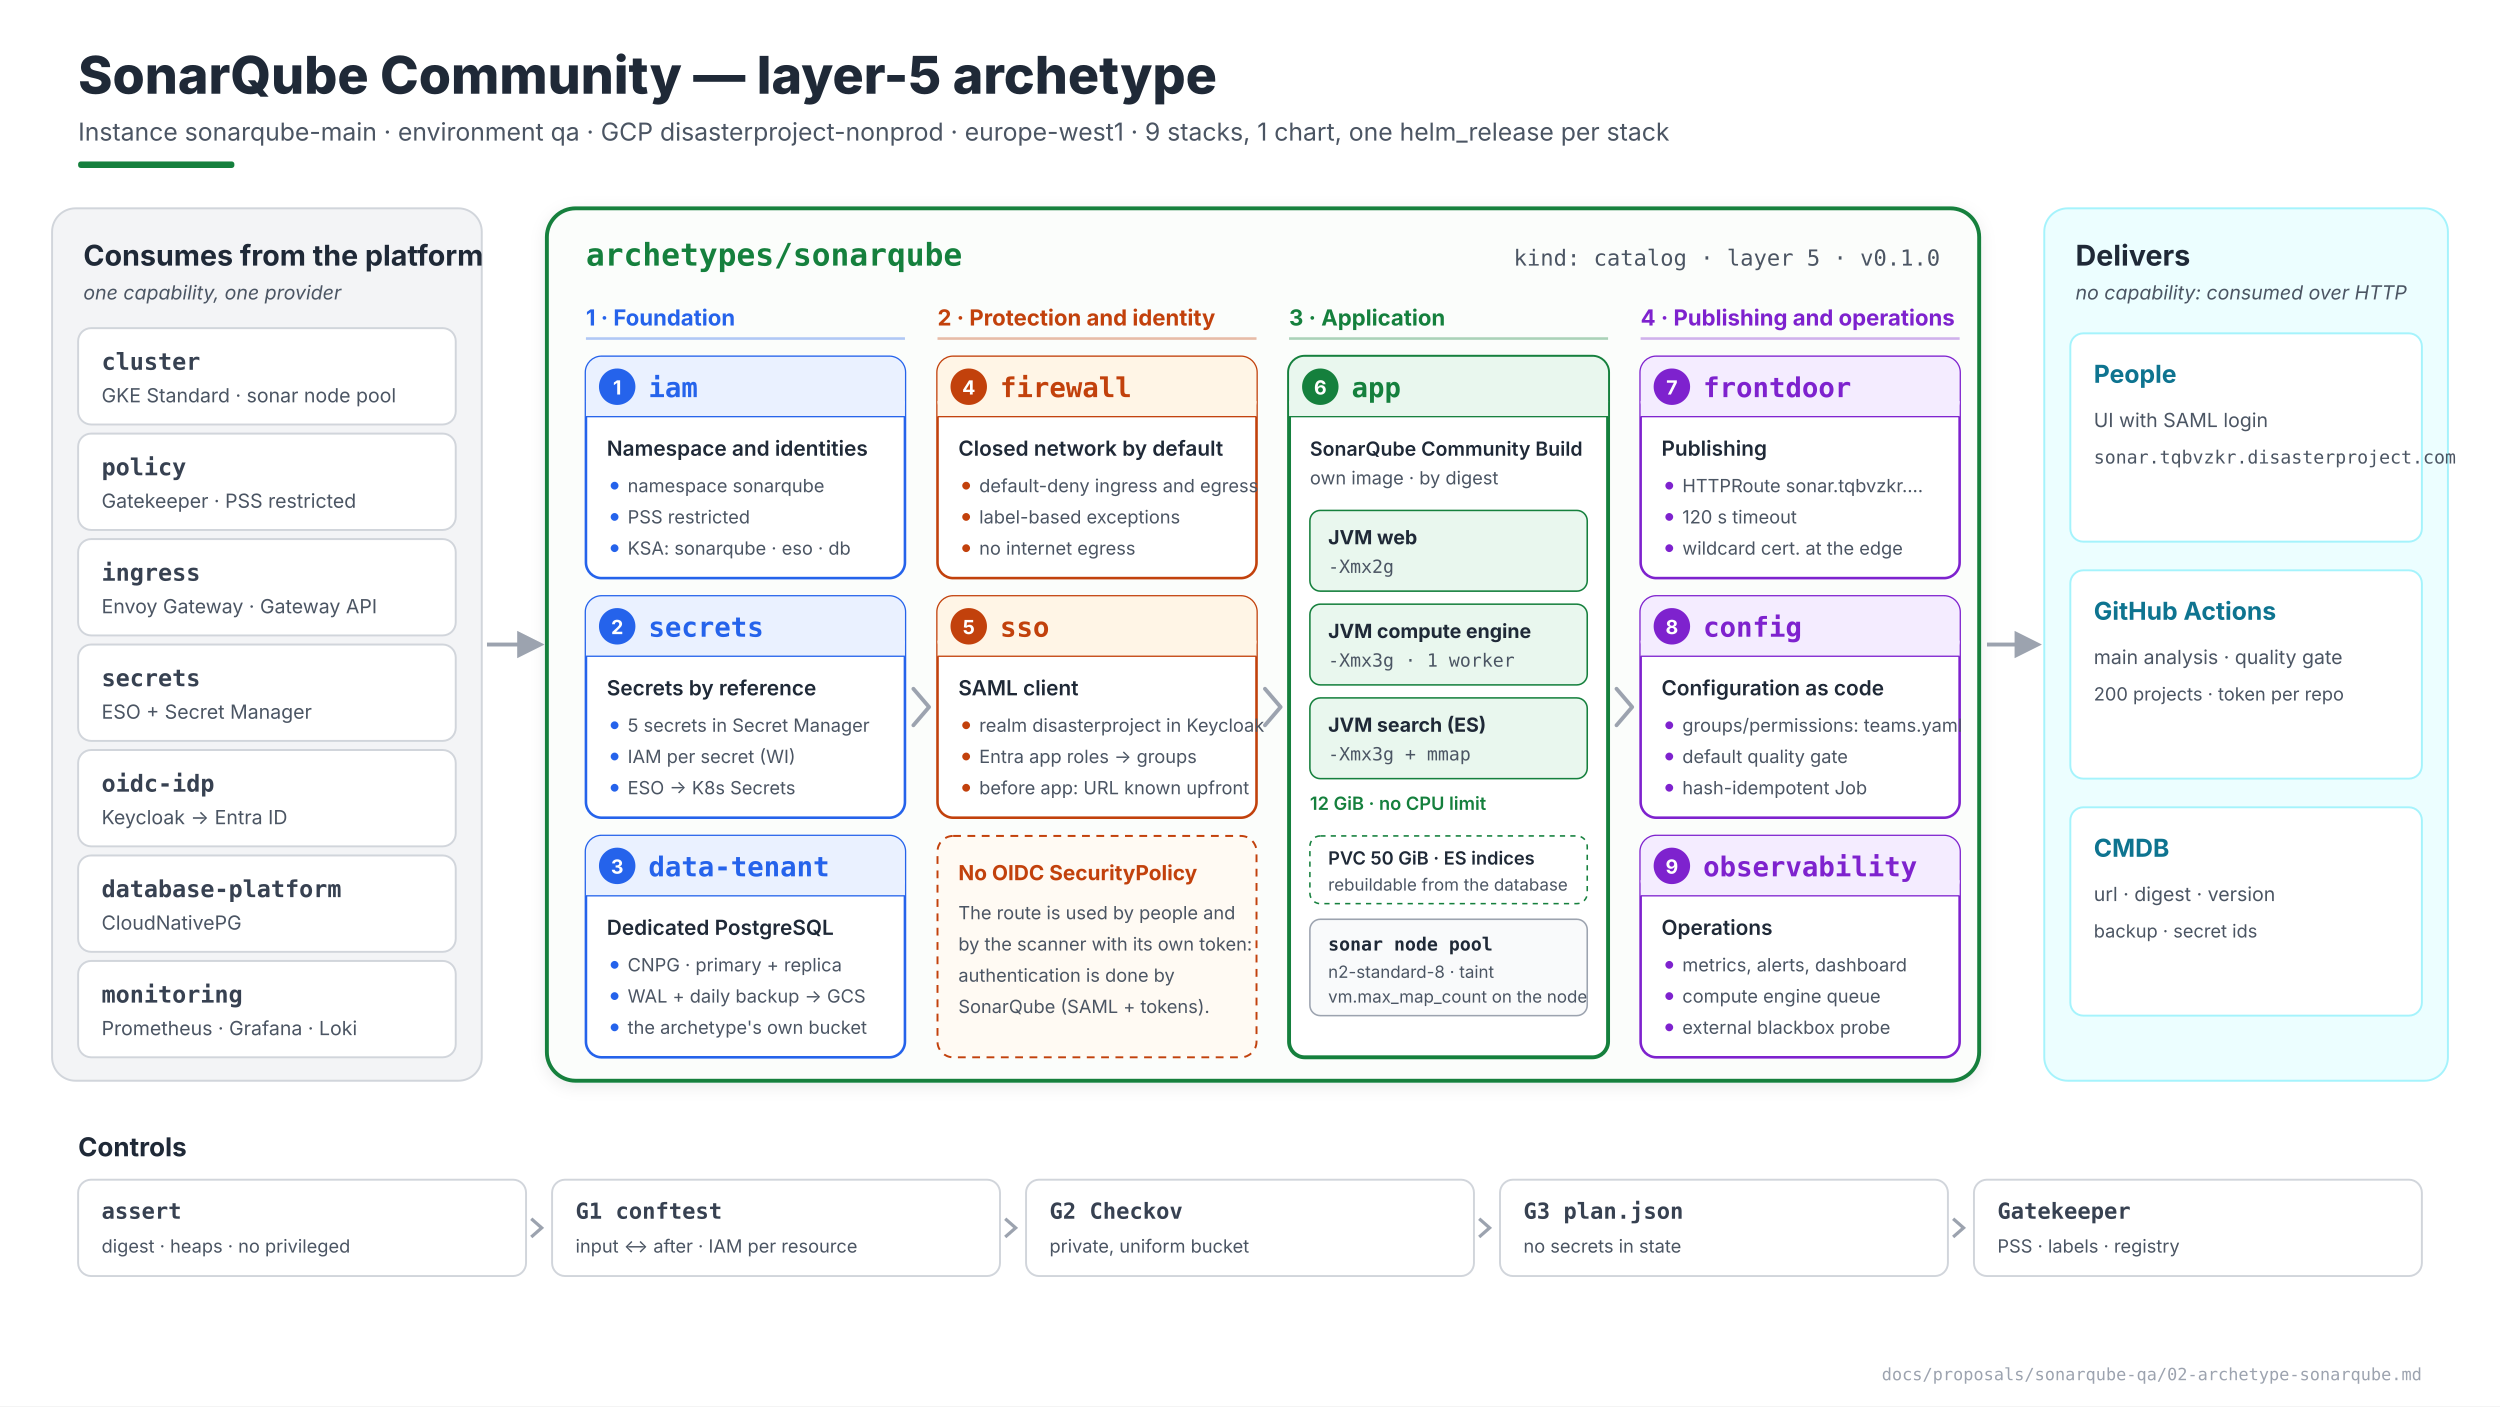
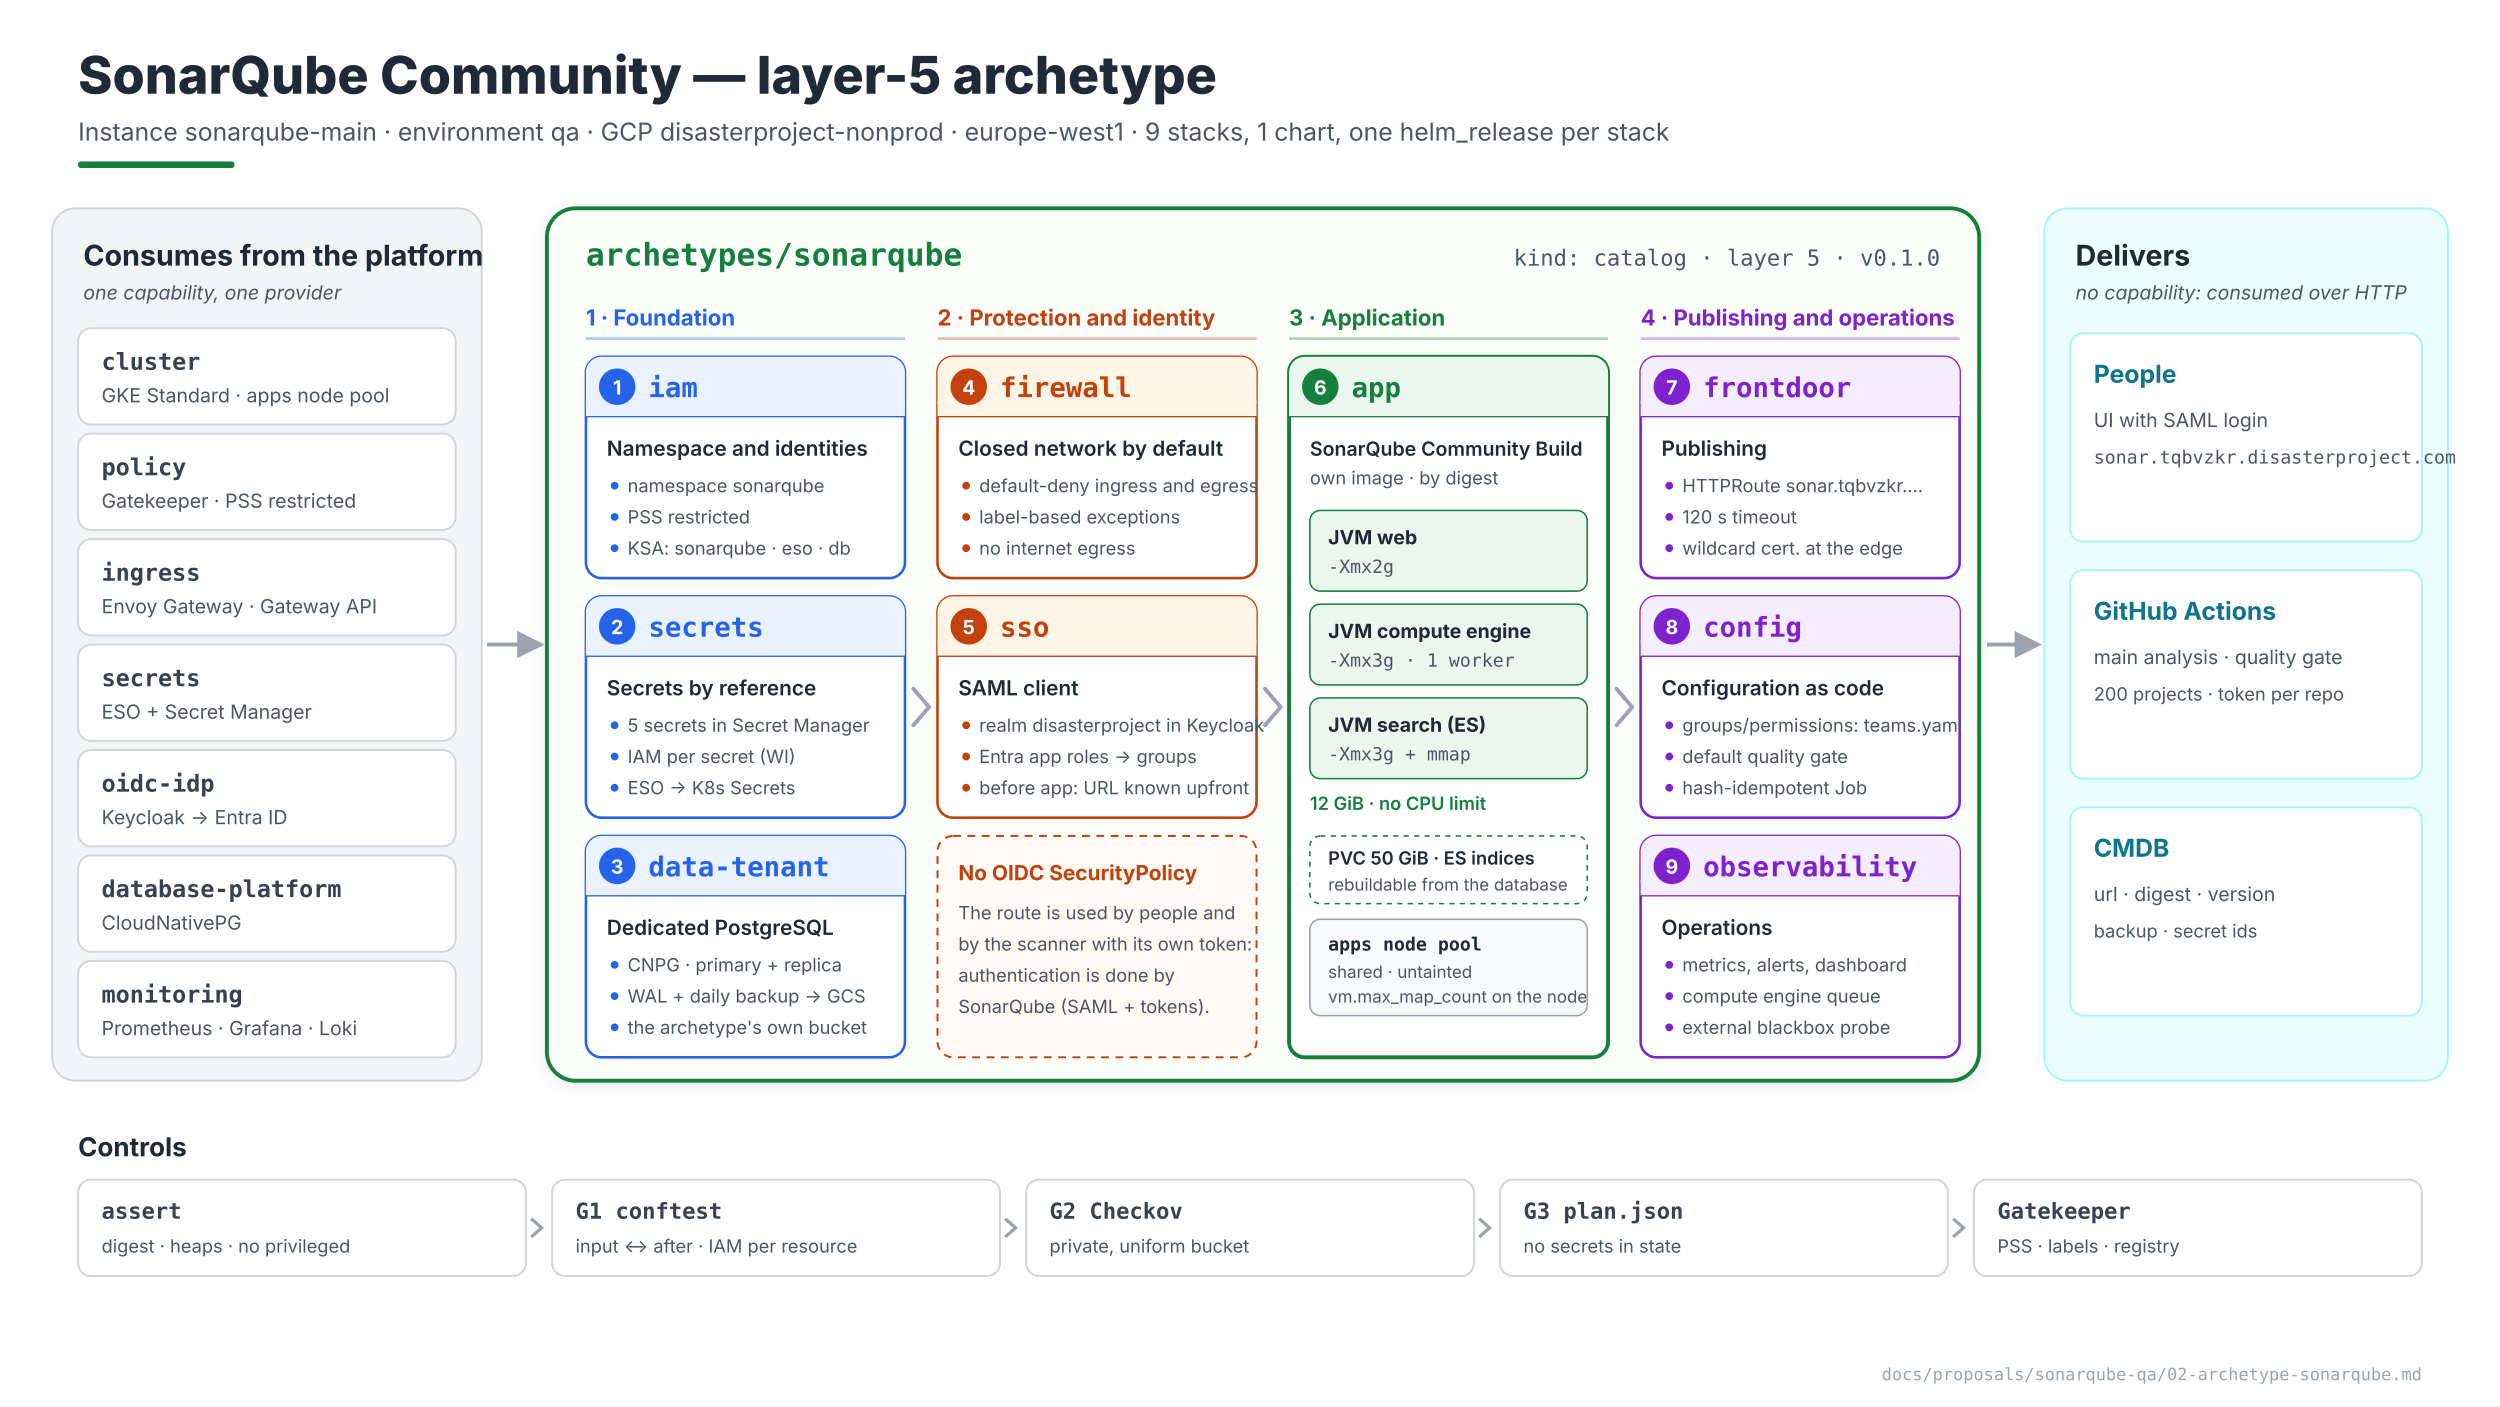
<svg xmlns="http://www.w3.org/2000/svg" viewBox="0 0 1920 1080" width="1920" height="1080" role="img" aria-label="sonarqube archetype: blocks and stacks">
  <defs>
    <marker id="ah" viewBox="0 0 10 10" refX="8" refY="5" markerWidth="7" markerHeight="7" orient="auto-start-reverse">
      <path d="M0,0 L10,5 L0,10 z" fill="#9ca3af" />
    </marker>
    <filter id="sh" x="-5%" y="-5%" width="110%" height="115%">
      <feDropShadow dx="0" dy="3" stdDeviation="6" flood-color="#111827" flood-opacity="0.08" />
    </filter>
  </defs>
  <rect width="1920" height="1080" fill="#ffffff" />
  <text x="60" y="72" font-family="'Inter','Segoe UI','Helvetica Neue',Arial,sans-serif" font-size="40" font-weight="800" fill="#1f2937" text-anchor="start">SonarQube Community — layer-5 archetype</text>
  <text x="60" y="108" font-family="'Inter','Segoe UI','Helvetica Neue',Arial,sans-serif" font-size="19" font-weight="400" fill="#4b5563" text-anchor="start">Instance sonarqube-main · environment qa · GCP disasterproject-nonprod · europe-west1 · 9 stacks, 1 chart, one helm_release per stack</text>
  <rect x="60" y="124" width="120" height="5" rx="2" fill="#15803d" />
  <rect x="40" y="160" width="330" height="670" rx="18" fill="#f3f4f6" stroke="#d1d5db" stroke-width="1.5" />
  <text x="64" y="204" font-family="'Inter','Segoe UI','Helvetica Neue',Arial,sans-serif" font-size="22" font-weight="700" fill="#1f2937" text-anchor="start">Consumes from the platform</text>
  <text x="64" y="230" font-family="'Inter','Segoe UI','Helvetica Neue',Arial,sans-serif" font-size="15" font-weight="400" fill="#4b5563" text-anchor="start" font-style="italic">one capability, one provider</text>
  <rect x="60" y="252" width="290" height="74" rx="10" fill="#ffffff" stroke="#d1d5db" stroke-width="1.5" />
  <text x="78" y="284" font-family="'JetBrains Mono','SFMono-Regular',Consolas,monospace" font-size="18" font-weight="700" fill="#374151" text-anchor="start">cluster</text>
-   <text x="78" y="309" font-family="'Inter','Segoe UI','Helvetica Neue',Arial,sans-serif" font-size="15" font-weight="400" fill="#4b5563" text-anchor="start">GKE Standard · sonar node pool</text>
+   <text x="78" y="309" font-family="'Inter','Segoe UI','Helvetica Neue',Arial,sans-serif" font-size="15" font-weight="400" fill="#4b5563" text-anchor="start">GKE Standard · apps node pool</text>
  <rect x="60" y="333" width="290" height="74" rx="10" fill="#ffffff" stroke="#d1d5db" stroke-width="1.5" />
  <text x="78" y="365" font-family="'JetBrains Mono','SFMono-Regular',Consolas,monospace" font-size="18" font-weight="700" fill="#374151" text-anchor="start">policy</text>
  <text x="78" y="390" font-family="'Inter','Segoe UI','Helvetica Neue',Arial,sans-serif" font-size="15" font-weight="400" fill="#4b5563" text-anchor="start">Gatekeeper · PSS restricted</text>
  <rect x="60" y="414" width="290" height="74" rx="10" fill="#ffffff" stroke="#d1d5db" stroke-width="1.5" />
  <text x="78" y="446" font-family="'JetBrains Mono','SFMono-Regular',Consolas,monospace" font-size="18" font-weight="700" fill="#374151" text-anchor="start">ingress</text>
  <text x="78" y="471" font-family="'Inter','Segoe UI','Helvetica Neue',Arial,sans-serif" font-size="15" font-weight="400" fill="#4b5563" text-anchor="start">Envoy Gateway · Gateway API</text>
  <rect x="60" y="495" width="290" height="74" rx="10" fill="#ffffff" stroke="#d1d5db" stroke-width="1.5" />
  <text x="78" y="527" font-family="'JetBrains Mono','SFMono-Regular',Consolas,monospace" font-size="18" font-weight="700" fill="#374151" text-anchor="start">secrets</text>
  <text x="78" y="552" font-family="'Inter','Segoe UI','Helvetica Neue',Arial,sans-serif" font-size="15" font-weight="400" fill="#4b5563" text-anchor="start">ESO + Secret Manager</text>
  <rect x="60" y="576" width="290" height="74" rx="10" fill="#ffffff" stroke="#d1d5db" stroke-width="1.5" />
  <text x="78" y="608" font-family="'JetBrains Mono','SFMono-Regular',Consolas,monospace" font-size="18" font-weight="700" fill="#374151" text-anchor="start">oidc-idp</text>
  <text x="78" y="633" font-family="'Inter','Segoe UI','Helvetica Neue',Arial,sans-serif" font-size="15" font-weight="400" fill="#4b5563" text-anchor="start">Keycloak → Entra ID</text>
  <rect x="60" y="657" width="290" height="74" rx="10" fill="#ffffff" stroke="#d1d5db" stroke-width="1.5" />
  <text x="78" y="689" font-family="'JetBrains Mono','SFMono-Regular',Consolas,monospace" font-size="18" font-weight="700" fill="#374151" text-anchor="start">database-platform</text>
  <text x="78" y="714" font-family="'Inter','Segoe UI','Helvetica Neue',Arial,sans-serif" font-size="15" font-weight="400" fill="#4b5563" text-anchor="start">CloudNativePG</text>
  <rect x="60" y="738" width="290" height="74" rx="10" fill="#ffffff" stroke="#d1d5db" stroke-width="1.5" />
  <text x="78" y="770" font-family="'JetBrains Mono','SFMono-Regular',Consolas,monospace" font-size="18" font-weight="700" fill="#374151" text-anchor="start">monitoring</text>
  <text x="78" y="795" font-family="'Inter','Segoe UI','Helvetica Neue',Arial,sans-serif" font-size="15" font-weight="400" fill="#4b5563" text-anchor="start">Prometheus · Grafana · Loki</text>
  <g filter="url(#sh)">
    <rect x="420" y="160" width="1100" height="670" rx="22" fill="#fbfdfb" stroke="#15803d" stroke-width="3" />
  </g>
  <text x="450" y="204" font-family="'JetBrains Mono','SFMono-Regular',Consolas,monospace" font-size="24" font-weight="800" fill="#15803d" text-anchor="start">archetypes/sonarqube</text>
  <text x="1490" y="204" font-family="'JetBrains Mono','SFMono-Regular',Consolas,monospace" font-size="17" font-weight="500" fill="#4b5563" text-anchor="end">kind: catalog · layer 5 · v0.1.0</text>
  <text x="450" y="250" font-family="'Inter','Segoe UI','Helvetica Neue',Arial,sans-serif" font-size="17" font-weight="700" fill="#2563eb" text-anchor="start">1 · Foundation</text>
  <line x1="450" y1="260" x2="695" y2="260" stroke="#2563eb" stroke-width="2" opacity="0.35" />
  <text x="720" y="250" font-family="'Inter','Segoe UI','Helvetica Neue',Arial,sans-serif" font-size="17" font-weight="700" fill="#c2410c" text-anchor="start">2 · Protection and identity</text>
  <line x1="720" y1="260" x2="965" y2="260" stroke="#c2410c" stroke-width="2" opacity="0.35" />
  <text x="990" y="250" font-family="'Inter','Segoe UI','Helvetica Neue',Arial,sans-serif" font-size="17" font-weight="700" fill="#15803d" text-anchor="start">3 · Application</text>
  <line x1="990" y1="260" x2="1235" y2="260" stroke="#15803d" stroke-width="2" opacity="0.35" />
  <text x="1260" y="250" font-family="'Inter','Segoe UI','Helvetica Neue',Arial,sans-serif" font-size="17" font-weight="700" fill="#7e22ce" text-anchor="start">4 · Publishing and operations</text>
  <line x1="1260" y1="260" x2="1505" y2="260" stroke="#7e22ce" stroke-width="2" opacity="0.35" />
  <rect x="450" y="274" width="245" height="170" rx="12" fill="#ffffff" stroke="#2563eb" stroke-width="2" />
  <rect x="450" y="274" width="245" height="46" rx="12" fill="#eaf1ff" />
  <rect x="450" y="308" width="245" height="12" fill="#eaf1ff" />
  <line x1="450" y1="320" x2="695" y2="320" stroke="#2563eb" stroke-width="1" />
  <circle cx="474" cy="297" r="14" fill="#2563eb" />
  <text x="474" y="303" font-family="'Inter','Segoe UI','Helvetica Neue',Arial,sans-serif" font-size="15" font-weight="700" fill="#ffffff" text-anchor="middle">1</text>
  <text x="498" y="305" font-family="'JetBrains Mono','SFMono-Regular',Consolas,monospace" font-size="21" font-weight="700" fill="#2563eb" text-anchor="start">iam</text>
  <text x="466" y="350" font-family="'Inter','Segoe UI','Helvetica Neue',Arial,sans-serif" font-size="16" font-weight="600" fill="#1f2937" text-anchor="start">Namespace and identities</text>
  <circle cx="472" cy="373" r="3" fill="#2563eb" />
  <text x="482" y="378" font-family="'Inter','Segoe UI','Helvetica Neue',Arial,sans-serif" font-size="14" font-weight="400" fill="#4b5563" text-anchor="start">namespace sonarqube</text>
  <circle cx="472" cy="397" r="3" fill="#2563eb" />
  <text x="482" y="402" font-family="'Inter','Segoe UI','Helvetica Neue',Arial,sans-serif" font-size="14" font-weight="400" fill="#4b5563" text-anchor="start">PSS restricted</text>
  <circle cx="472" cy="421" r="3" fill="#2563eb" />
  <text x="482" y="426" font-family="'Inter','Segoe UI','Helvetica Neue',Arial,sans-serif" font-size="14" font-weight="400" fill="#4b5563" text-anchor="start">KSA: sonarqube · eso · db</text>
  <rect x="450" y="458" width="245" height="170" rx="12" fill="#ffffff" stroke="#2563eb" stroke-width="2" />
  <rect x="450" y="458" width="245" height="46" rx="12" fill="#eaf1ff" />
  <rect x="450" y="492" width="245" height="12" fill="#eaf1ff" />
  <line x1="450" y1="504" x2="695" y2="504" stroke="#2563eb" stroke-width="1" />
  <circle cx="474" cy="481" r="14" fill="#2563eb" />
  <text x="474" y="487" font-family="'Inter','Segoe UI','Helvetica Neue',Arial,sans-serif" font-size="15" font-weight="700" fill="#ffffff" text-anchor="middle">2</text>
  <text x="498" y="489" font-family="'JetBrains Mono','SFMono-Regular',Consolas,monospace" font-size="21" font-weight="700" fill="#2563eb" text-anchor="start">secrets</text>
  <text x="466" y="534" font-family="'Inter','Segoe UI','Helvetica Neue',Arial,sans-serif" font-size="16" font-weight="600" fill="#1f2937" text-anchor="start">Secrets by reference</text>
  <circle cx="472" cy="557" r="3" fill="#2563eb" />
  <text x="482" y="562" font-family="'Inter','Segoe UI','Helvetica Neue',Arial,sans-serif" font-size="14" font-weight="400" fill="#4b5563" text-anchor="start">5 secrets in Secret Manager</text>
  <circle cx="472" cy="581" r="3" fill="#2563eb" />
  <text x="482" y="586" font-family="'Inter','Segoe UI','Helvetica Neue',Arial,sans-serif" font-size="14" font-weight="400" fill="#4b5563" text-anchor="start">IAM per secret (WI)</text>
  <circle cx="472" cy="605" r="3" fill="#2563eb" />
  <text x="482" y="610" font-family="'Inter','Segoe UI','Helvetica Neue',Arial,sans-serif" font-size="14" font-weight="400" fill="#4b5563" text-anchor="start">ESO → K8s Secrets</text>
  <rect x="450" y="642" width="245" height="170" rx="12" fill="#ffffff" stroke="#2563eb" stroke-width="2" />
  <rect x="450" y="642" width="245" height="46" rx="12" fill="#eaf1ff" />
  <rect x="450" y="676" width="245" height="12" fill="#eaf1ff" />
  <line x1="450" y1="688" x2="695" y2="688" stroke="#2563eb" stroke-width="1" />
  <circle cx="474" cy="665" r="14" fill="#2563eb" />
  <text x="474" y="671" font-family="'Inter','Segoe UI','Helvetica Neue',Arial,sans-serif" font-size="15" font-weight="700" fill="#ffffff" text-anchor="middle">3</text>
  <text x="498" y="673" font-family="'JetBrains Mono','SFMono-Regular',Consolas,monospace" font-size="21" font-weight="700" fill="#2563eb" text-anchor="start">data-tenant</text>
  <text x="466" y="718" font-family="'Inter','Segoe UI','Helvetica Neue',Arial,sans-serif" font-size="16" font-weight="600" fill="#1f2937" text-anchor="start">Dedicated PostgreSQL</text>
  <circle cx="472" cy="741" r="3" fill="#2563eb" />
  <text x="482" y="746" font-family="'Inter','Segoe UI','Helvetica Neue',Arial,sans-serif" font-size="14" font-weight="400" fill="#4b5563" text-anchor="start">CNPG · primary + replica</text>
  <circle cx="472" cy="765" r="3" fill="#2563eb" />
  <text x="482" y="770" font-family="'Inter','Segoe UI','Helvetica Neue',Arial,sans-serif" font-size="14" font-weight="400" fill="#4b5563" text-anchor="start">WAL + daily backup → GCS</text>
  <circle cx="472" cy="789" r="3" fill="#2563eb" />
  <text x="482" y="794" font-family="'Inter','Segoe UI','Helvetica Neue',Arial,sans-serif" font-size="14" font-weight="400" fill="#4b5563" text-anchor="start">the archetype's own bucket</text>
  <rect x="720" y="274" width="245" height="170" rx="12" fill="#ffffff" stroke="#c2410c" stroke-width="2" />
  <rect x="720" y="274" width="245" height="46" rx="12" fill="#fff5e6" />
  <rect x="720" y="308" width="245" height="12" fill="#fff5e6" />
  <line x1="720" y1="320" x2="965" y2="320" stroke="#c2410c" stroke-width="1" />
  <circle cx="744" cy="297" r="14" fill="#c2410c" />
  <text x="744" y="303" font-family="'Inter','Segoe UI','Helvetica Neue',Arial,sans-serif" font-size="15" font-weight="700" fill="#ffffff" text-anchor="middle">4</text>
  <text x="768" y="305" font-family="'JetBrains Mono','SFMono-Regular',Consolas,monospace" font-size="21" font-weight="700" fill="#c2410c" text-anchor="start">firewall</text>
  <text x="736" y="350" font-family="'Inter','Segoe UI','Helvetica Neue',Arial,sans-serif" font-size="16" font-weight="600" fill="#1f2937" text-anchor="start">Closed network by default</text>
  <circle cx="742" cy="373" r="3" fill="#c2410c" />
  <text x="752" y="378" font-family="'Inter','Segoe UI','Helvetica Neue',Arial,sans-serif" font-size="14" font-weight="400" fill="#4b5563" text-anchor="start">default-deny ingress and egress</text>
  <circle cx="742" cy="397" r="3" fill="#c2410c" />
  <text x="752" y="402" font-family="'Inter','Segoe UI','Helvetica Neue',Arial,sans-serif" font-size="14" font-weight="400" fill="#4b5563" text-anchor="start">label-based exceptions</text>
  <circle cx="742" cy="421" r="3" fill="#c2410c" />
  <text x="752" y="426" font-family="'Inter','Segoe UI','Helvetica Neue',Arial,sans-serif" font-size="14" font-weight="400" fill="#4b5563" text-anchor="start">no internet egress</text>
  <rect x="720" y="458" width="245" height="170" rx="12" fill="#ffffff" stroke="#c2410c" stroke-width="2" />
  <rect x="720" y="458" width="245" height="46" rx="12" fill="#fff5e6" />
  <rect x="720" y="492" width="245" height="12" fill="#fff5e6" />
  <line x1="720" y1="504" x2="965" y2="504" stroke="#c2410c" stroke-width="1" />
  <circle cx="744" cy="481" r="14" fill="#c2410c" />
  <text x="744" y="487" font-family="'Inter','Segoe UI','Helvetica Neue',Arial,sans-serif" font-size="15" font-weight="700" fill="#ffffff" text-anchor="middle">5</text>
  <text x="768" y="489" font-family="'JetBrains Mono','SFMono-Regular',Consolas,monospace" font-size="21" font-weight="700" fill="#c2410c" text-anchor="start">sso</text>
  <text x="736" y="534" font-family="'Inter','Segoe UI','Helvetica Neue',Arial,sans-serif" font-size="16" font-weight="600" fill="#1f2937" text-anchor="start">SAML client</text>
  <circle cx="742" cy="557" r="3" fill="#c2410c" />
  <text x="752" y="562" font-family="'Inter','Segoe UI','Helvetica Neue',Arial,sans-serif" font-size="14" font-weight="400" fill="#4b5563" text-anchor="start">realm disasterproject in Keycloak</text>
  <circle cx="742" cy="581" r="3" fill="#c2410c" />
  <text x="752" y="586" font-family="'Inter','Segoe UI','Helvetica Neue',Arial,sans-serif" font-size="14" font-weight="400" fill="#4b5563" text-anchor="start">Entra app roles → groups</text>
  <circle cx="742" cy="605" r="3" fill="#c2410c" />
  <text x="752" y="610" font-family="'Inter','Segoe UI','Helvetica Neue',Arial,sans-serif" font-size="14" font-weight="400" fill="#4b5563" text-anchor="start">before app: URL known upfront</text>
  <rect x="720" y="642" width="245" height="170" rx="12" fill="#fffaf3" stroke="#c2410c" stroke-width="1.5" stroke-dasharray="6 5" />
  <text x="736" y="676" font-family="'Inter','Segoe UI','Helvetica Neue',Arial,sans-serif" font-size="16" font-weight="700" fill="#c2410c" text-anchor="start">No OIDC SecurityPolicy</text>
  <text x="736" y="706" font-family="'Inter','Segoe UI','Helvetica Neue',Arial,sans-serif" font-size="14" font-weight="400" fill="#4b5563" text-anchor="start">The route is used by people and</text>
  <text x="736" y="730" font-family="'Inter','Segoe UI','Helvetica Neue',Arial,sans-serif" font-size="14" font-weight="400" fill="#4b5563" text-anchor="start">by the scanner with its own token:</text>
  <text x="736" y="754" font-family="'Inter','Segoe UI','Helvetica Neue',Arial,sans-serif" font-size="14" font-weight="400" fill="#4b5563" text-anchor="start">authentication is done by</text>
  <text x="736" y="778" font-family="'Inter','Segoe UI','Helvetica Neue',Arial,sans-serif" font-size="14" font-weight="400" fill="#4b5563" text-anchor="start">SonarQube (SAML + tokens).</text>
  <rect x="990" y="274" width="245" height="538" rx="12" fill="#ffffff" stroke="#15803d" stroke-width="3" />
  <rect x="990" y="274" width="245" height="46" rx="12" fill="#e9f7ee" />
  <rect x="990" y="308" width="245" height="12" fill="#e9f7ee" />
  <line x1="990" y1="320" x2="1235" y2="320" stroke="#15803d" />
  <circle cx="1014" cy="297" r="14" fill="#15803d" />
  <text x="1014" y="303" font-family="'Inter','Segoe UI','Helvetica Neue',Arial,sans-serif" font-size="15" font-weight="700" fill="#ffffff" text-anchor="middle">6</text>
  <text x="1038" y="305" font-family="'JetBrains Mono','SFMono-Regular',Consolas,monospace" font-size="21" font-weight="700" fill="#15803d" text-anchor="start">app</text>
  <text x="1006" y="350" font-family="'Inter','Segoe UI','Helvetica Neue',Arial,sans-serif" font-size="15" font-weight="600" fill="#1f2937" text-anchor="start">SonarQube Community Build</text>
  <text x="1006" y="372" font-family="'Inter','Segoe UI','Helvetica Neue',Arial,sans-serif" font-size="14" font-weight="400" fill="#4b5563" text-anchor="start">own image · by digest</text>
  <rect x="1006" y="392" width="213" height="62" rx="8" fill="#e9f7ee" stroke="#15803d" stroke-width="1.2" />
  <text x="1020" y="418" font-family="'Inter','Segoe UI','Helvetica Neue',Arial,sans-serif" font-size="15" font-weight="700" fill="#1f2937" text-anchor="start">JVM web</text>
  <text x="1020" y="440" font-family="'JetBrains Mono','SFMono-Regular',Consolas,monospace" font-size="14" font-weight="400" fill="#4b5563" text-anchor="start">-Xmx2g</text>
  <rect x="1006" y="464" width="213" height="62" rx="8" fill="#e9f7ee" stroke="#15803d" stroke-width="1.2" />
  <text x="1020" y="490" font-family="'Inter','Segoe UI','Helvetica Neue',Arial,sans-serif" font-size="15" font-weight="700" fill="#1f2937" text-anchor="start">JVM compute engine</text>
  <text x="1020" y="512" font-family="'JetBrains Mono','SFMono-Regular',Consolas,monospace" font-size="14" font-weight="400" fill="#4b5563" text-anchor="start">-Xmx3g · 1 worker</text>
  <rect x="1006" y="536" width="213" height="62" rx="8" fill="#e9f7ee" stroke="#15803d" stroke-width="1.2" />
  <text x="1020" y="562" font-family="'Inter','Segoe UI','Helvetica Neue',Arial,sans-serif" font-size="15" font-weight="700" fill="#1f2937" text-anchor="start">JVM search (ES)</text>
  <text x="1020" y="584" font-family="'JetBrains Mono','SFMono-Regular',Consolas,monospace" font-size="14" font-weight="400" fill="#4b5563" text-anchor="start">-Xmx3g + mmap</text>
  <text x="1006" y="622" font-family="'Inter','Segoe UI','Helvetica Neue',Arial,sans-serif" font-size="14" font-weight="600" fill="#15803d" text-anchor="start">12 GiB · no CPU limit</text>
  <rect x="1006" y="642" width="213" height="52" rx="8" fill="#ffffff" stroke="#15803d" stroke-width="1.2" stroke-dasharray="4 4" />
  <text x="1020" y="664" font-family="'Inter','Segoe UI','Helvetica Neue',Arial,sans-serif" font-size="14" font-weight="600" fill="#1f2937" text-anchor="start">PVC 50 GiB · ES indices</text>
  <text x="1020" y="684" font-family="'Inter','Segoe UI','Helvetica Neue',Arial,sans-serif" font-size="13" font-weight="400" fill="#4b5563" text-anchor="start">rebuildable from the database</text>
  <rect x="1006" y="706" width="213" height="74" rx="8" fill="#f9fafb" stroke="#9ca3af" stroke-width="1.2" />
-   <text x="1020" y="730" font-family="'JetBrains Mono','SFMono-Regular',Consolas,monospace" font-size="14" font-weight="700" fill="#1f2937" text-anchor="start">sonar node pool</text>
-   <text x="1020" y="751" font-family="'Inter','Segoe UI','Helvetica Neue',Arial,sans-serif" font-size="13" font-weight="400" fill="#4b5563" text-anchor="start">n2-standard-8 · taint</text>
+   <text x="1020" y="730" font-family="'JetBrains Mono','SFMono-Regular',Consolas,monospace" font-size="14" font-weight="700" fill="#1f2937" text-anchor="start">apps node pool</text>
+   <text x="1020" y="751" font-family="'Inter','Segoe UI','Helvetica Neue',Arial,sans-serif" font-size="13" font-weight="400" fill="#4b5563" text-anchor="start">shared · untainted</text>
  <text x="1020" y="770" font-family="'Inter','Segoe UI','Helvetica Neue',Arial,sans-serif" font-size="13" font-weight="400" fill="#4b5563" text-anchor="start">vm.max_map_count on the node</text>
  <rect x="1260" y="274" width="245" height="170" rx="12" fill="#ffffff" stroke="#7e22ce" stroke-width="2" />
  <rect x="1260" y="274" width="245" height="46" rx="12" fill="#f4ecff" />
  <rect x="1260" y="308" width="245" height="12" fill="#f4ecff" />
  <line x1="1260" y1="320" x2="1505" y2="320" stroke="#7e22ce" stroke-width="1" />
  <circle cx="1284" cy="297" r="14" fill="#7e22ce" />
  <text x="1284" y="303" font-family="'Inter','Segoe UI','Helvetica Neue',Arial,sans-serif" font-size="15" font-weight="700" fill="#ffffff" text-anchor="middle">7</text>
  <text x="1308" y="305" font-family="'JetBrains Mono','SFMono-Regular',Consolas,monospace" font-size="21" font-weight="700" fill="#7e22ce" text-anchor="start">frontdoor</text>
  <text x="1276" y="350" font-family="'Inter','Segoe UI','Helvetica Neue',Arial,sans-serif" font-size="16" font-weight="600" fill="#1f2937" text-anchor="start">Publishing</text>
  <circle cx="1282" cy="373" r="3" fill="#7e22ce" />
  <text x="1292" y="378" font-family="'Inter','Segoe UI','Helvetica Neue',Arial,sans-serif" font-size="14" font-weight="400" fill="#4b5563" text-anchor="start">HTTPRoute sonar.tqbvzkr.…</text>
  <circle cx="1282" cy="397" r="3" fill="#7e22ce" />
  <text x="1292" y="402" font-family="'Inter','Segoe UI','Helvetica Neue',Arial,sans-serif" font-size="14" font-weight="400" fill="#4b5563" text-anchor="start">120 s timeout</text>
  <circle cx="1282" cy="421" r="3" fill="#7e22ce" />
  <text x="1292" y="426" font-family="'Inter','Segoe UI','Helvetica Neue',Arial,sans-serif" font-size="14" font-weight="400" fill="#4b5563" text-anchor="start">wildcard cert. at the edge</text>
  <rect x="1260" y="458" width="245" height="170" rx="12" fill="#ffffff" stroke="#7e22ce" stroke-width="2" />
  <rect x="1260" y="458" width="245" height="46" rx="12" fill="#f4ecff" />
  <rect x="1260" y="492" width="245" height="12" fill="#f4ecff" />
  <line x1="1260" y1="504" x2="1505" y2="504" stroke="#7e22ce" stroke-width="1" />
  <circle cx="1284" cy="481" r="14" fill="#7e22ce" />
  <text x="1284" y="487" font-family="'Inter','Segoe UI','Helvetica Neue',Arial,sans-serif" font-size="15" font-weight="700" fill="#ffffff" text-anchor="middle">8</text>
  <text x="1308" y="489" font-family="'JetBrains Mono','SFMono-Regular',Consolas,monospace" font-size="21" font-weight="700" fill="#7e22ce" text-anchor="start">config</text>
  <text x="1276" y="534" font-family="'Inter','Segoe UI','Helvetica Neue',Arial,sans-serif" font-size="16" font-weight="600" fill="#1f2937" text-anchor="start">Configuration as code</text>
  <circle cx="1282" cy="557" r="3" fill="#7e22ce" />
  <text x="1292" y="562" font-family="'Inter','Segoe UI','Helvetica Neue',Arial,sans-serif" font-size="14" font-weight="400" fill="#4b5563" text-anchor="start">groups/permissions: teams.yaml</text>
  <circle cx="1282" cy="581" r="3" fill="#7e22ce" />
  <text x="1292" y="586" font-family="'Inter','Segoe UI','Helvetica Neue',Arial,sans-serif" font-size="14" font-weight="400" fill="#4b5563" text-anchor="start">default quality gate</text>
  <circle cx="1282" cy="605" r="3" fill="#7e22ce" />
  <text x="1292" y="610" font-family="'Inter','Segoe UI','Helvetica Neue',Arial,sans-serif" font-size="14" font-weight="400" fill="#4b5563" text-anchor="start">hash-idempotent Job</text>
  <rect x="1260" y="642" width="245" height="170" rx="12" fill="#ffffff" stroke="#7e22ce" stroke-width="2" />
  <rect x="1260" y="642" width="245" height="46" rx="12" fill="#f4ecff" />
  <rect x="1260" y="676" width="245" height="12" fill="#f4ecff" />
  <line x1="1260" y1="688" x2="1505" y2="688" stroke="#7e22ce" stroke-width="1" />
  <circle cx="1284" cy="665" r="14" fill="#7e22ce" />
  <text x="1284" y="671" font-family="'Inter','Segoe UI','Helvetica Neue',Arial,sans-serif" font-size="15" font-weight="700" fill="#ffffff" text-anchor="middle">9</text>
  <text x="1308" y="673" font-family="'JetBrains Mono','SFMono-Regular',Consolas,monospace" font-size="21" font-weight="700" fill="#7e22ce" text-anchor="start">observability</text>
  <text x="1276" y="718" font-family="'Inter','Segoe UI','Helvetica Neue',Arial,sans-serif" font-size="16" font-weight="600" fill="#1f2937" text-anchor="start">Operations</text>
  <circle cx="1282" cy="741" r="3" fill="#7e22ce" />
  <text x="1292" y="746" font-family="'Inter','Segoe UI','Helvetica Neue',Arial,sans-serif" font-size="14" font-weight="400" fill="#4b5563" text-anchor="start">metrics, alerts, dashboard</text>
  <circle cx="1282" cy="765" r="3" fill="#7e22ce" />
  <text x="1292" y="770" font-family="'Inter','Segoe UI','Helvetica Neue',Arial,sans-serif" font-size="14" font-weight="400" fill="#4b5563" text-anchor="start">compute engine queue</text>
  <circle cx="1282" cy="789" r="3" fill="#7e22ce" />
  <text x="1292" y="794" font-family="'Inter','Segoe UI','Helvetica Neue',Arial,sans-serif" font-size="14" font-weight="400" fill="#4b5563" text-anchor="start">external blackbox probe</text>
  <path d="M701.5,529.0 L713.5,543.0 L701.5,557.0" fill="none" stroke="#9ca3af" stroke-width="3" stroke-linecap="round" stroke-linejoin="round" />
  <path d="M971.5,529.0 L983.5,543.0 L971.5,557.0" fill="none" stroke="#9ca3af" stroke-width="3" stroke-linecap="round" stroke-linejoin="round" />
  <path d="M1241.5,529.0 L1253.5,543.0 L1241.5,557.0" fill="none" stroke="#9ca3af" stroke-width="3" stroke-linecap="round" stroke-linejoin="round" />
  <line x1="374" y1="495.0" x2="414" y2="495.0" stroke="#9ca3af" stroke-width="3" marker-end="url(#ah)" />
  <rect x="1570" y="160" width="310" height="670" rx="18" fill="#ecfeff" stroke="#a5f3fc" stroke-width="1.5" />
  <text x="1594" y="204" font-family="'Inter','Segoe UI','Helvetica Neue',Arial,sans-serif" font-size="22" font-weight="700" fill="#1f2937" text-anchor="start">Delivers</text>
  <text x="1594" y="230" font-family="'Inter','Segoe UI','Helvetica Neue',Arial,sans-serif" font-size="15" font-weight="400" fill="#4b5563" text-anchor="start" font-style="italic">no capability: consumed over HTTP</text>
  <rect x="1590" y="256" width="270" height="160" rx="10" fill="#ffffff" stroke="#a5f3fc" stroke-width="1.5" />
  <text x="1608" y="294" font-family="'Inter','Segoe UI','Helvetica Neue',Arial,sans-serif" font-size="19" font-weight="700" fill="#0e7490" text-anchor="start">People</text>
  <text x="1608" y="328" font-family="'Inter','Segoe UI','Helvetica Neue',Arial,sans-serif" font-size="15" font-weight="400" fill="#4b5563" text-anchor="start">UI with SAML login</text>
  <text x="1608" y="356" font-family="'JetBrains Mono','SFMono-Regular',Consolas,monospace" font-size="14" font-weight="400" fill="#4b5563" text-anchor="start">sonar.tqbvzkr.disasterproject.com</text>
  <rect x="1590" y="438" width="270" height="160" rx="10" fill="#ffffff" stroke="#a5f3fc" stroke-width="1.5" />
  <text x="1608" y="476" font-family="'Inter','Segoe UI','Helvetica Neue',Arial,sans-serif" font-size="19" font-weight="700" fill="#0e7490" text-anchor="start">GitHub Actions</text>
  <text x="1608" y="510" font-family="'Inter','Segoe UI','Helvetica Neue',Arial,sans-serif" font-size="15" font-weight="400" fill="#4b5563" text-anchor="start">main analysis · quality gate</text>
  <text x="1608" y="538" font-family="'Inter','Segoe UI','Helvetica Neue',Arial,sans-serif" font-size="14" font-weight="400" fill="#4b5563" text-anchor="start">200 projects · token per repo</text>
  <rect x="1590" y="620" width="270" height="160" rx="10" fill="#ffffff" stroke="#a5f3fc" stroke-width="1.5" />
  <text x="1608" y="658" font-family="'Inter','Segoe UI','Helvetica Neue',Arial,sans-serif" font-size="19" font-weight="700" fill="#0e7490" text-anchor="start">CMDB</text>
  <text x="1608" y="692" font-family="'Inter','Segoe UI','Helvetica Neue',Arial,sans-serif" font-size="15" font-weight="400" fill="#4b5563" text-anchor="start">url · digest · version</text>
  <text x="1608" y="720" font-family="'Inter','Segoe UI','Helvetica Neue',Arial,sans-serif" font-size="14" font-weight="400" fill="#4b5563" text-anchor="start">backup · secret ids</text>
  <line x1="1526" y1="495.0" x2="1564" y2="495.0" stroke="#9ca3af" stroke-width="3" marker-end="url(#ah)" />
  <text x="60" y="888" font-family="'Inter','Segoe UI','Helvetica Neue',Arial,sans-serif" font-size="20" font-weight="700" fill="#1f2937" text-anchor="start">Controls</text>
  <rect x="60" y="906" width="344" height="74" rx="10" fill="#ffffff" stroke="#d1d5db" stroke-width="1.5" />
  <text x="78" y="936" font-family="'JetBrains Mono','SFMono-Regular',Consolas,monospace" font-size="17" font-weight="700" fill="#374151" text-anchor="start">assert</text>
  <text x="78" y="962" font-family="'Inter','Segoe UI','Helvetica Neue',Arial,sans-serif" font-size="14" font-weight="400" fill="#4b5563" text-anchor="start">digest · heaps · no privileged</text>
  <path d="M408,936 l8,7 l-8,7" fill="none" stroke="#9ca3af" stroke-width="2.5" />
  <rect x="424" y="906" width="344" height="74" rx="10" fill="#ffffff" stroke="#d1d5db" stroke-width="1.5" />
  <text x="442" y="936" font-family="'JetBrains Mono','SFMono-Regular',Consolas,monospace" font-size="17" font-weight="700" fill="#374151" text-anchor="start">G1 conftest</text>
  <text x="442" y="962" font-family="'Inter','Segoe UI','Helvetica Neue',Arial,sans-serif" font-size="14" font-weight="400" fill="#4b5563" text-anchor="start">input ↔ after · IAM per resource</text>
  <path d="M772,936 l8,7 l-8,7" fill="none" stroke="#9ca3af" stroke-width="2.5" />
  <rect x="788" y="906" width="344" height="74" rx="10" fill="#ffffff" stroke="#d1d5db" stroke-width="1.5" />
  <text x="806" y="936" font-family="'JetBrains Mono','SFMono-Regular',Consolas,monospace" font-size="17" font-weight="700" fill="#374151" text-anchor="start">G2 Checkov</text>
  <text x="806" y="962" font-family="'Inter','Segoe UI','Helvetica Neue',Arial,sans-serif" font-size="14" font-weight="400" fill="#4b5563" text-anchor="start">private, uniform bucket</text>
  <path d="M1136,936 l8,7 l-8,7" fill="none" stroke="#9ca3af" stroke-width="2.5" />
  <rect x="1152" y="906" width="344" height="74" rx="10" fill="#ffffff" stroke="#d1d5db" stroke-width="1.5" />
  <text x="1170" y="936" font-family="'JetBrains Mono','SFMono-Regular',Consolas,monospace" font-size="17" font-weight="700" fill="#374151" text-anchor="start">G3 plan.json</text>
  <text x="1170" y="962" font-family="'Inter','Segoe UI','Helvetica Neue',Arial,sans-serif" font-size="14" font-weight="400" fill="#4b5563" text-anchor="start">no secrets in state</text>
  <path d="M1500,936 l8,7 l-8,7" fill="none" stroke="#9ca3af" stroke-width="2.5" />
  <rect x="1516" y="906" width="344" height="74" rx="10" fill="#ffffff" stroke="#d1d5db" stroke-width="1.5" />
  <text x="1534" y="936" font-family="'JetBrains Mono','SFMono-Regular',Consolas,monospace" font-size="17" font-weight="700" fill="#374151" text-anchor="start">Gatekeeper</text>
  <text x="1534" y="962" font-family="'Inter','Segoe UI','Helvetica Neue',Arial,sans-serif" font-size="14" font-weight="400" fill="#4b5563" text-anchor="start">PSS · labels · registry</text>
  <text x="1860" y="1060" font-family="'JetBrains Mono','SFMono-Regular',Consolas,monospace" font-size="13" font-weight="400" fill="#9ca3af" text-anchor="end">docs/proposals/sonarqube-qa/02-archetype-sonarqube.md</text>
</svg>
